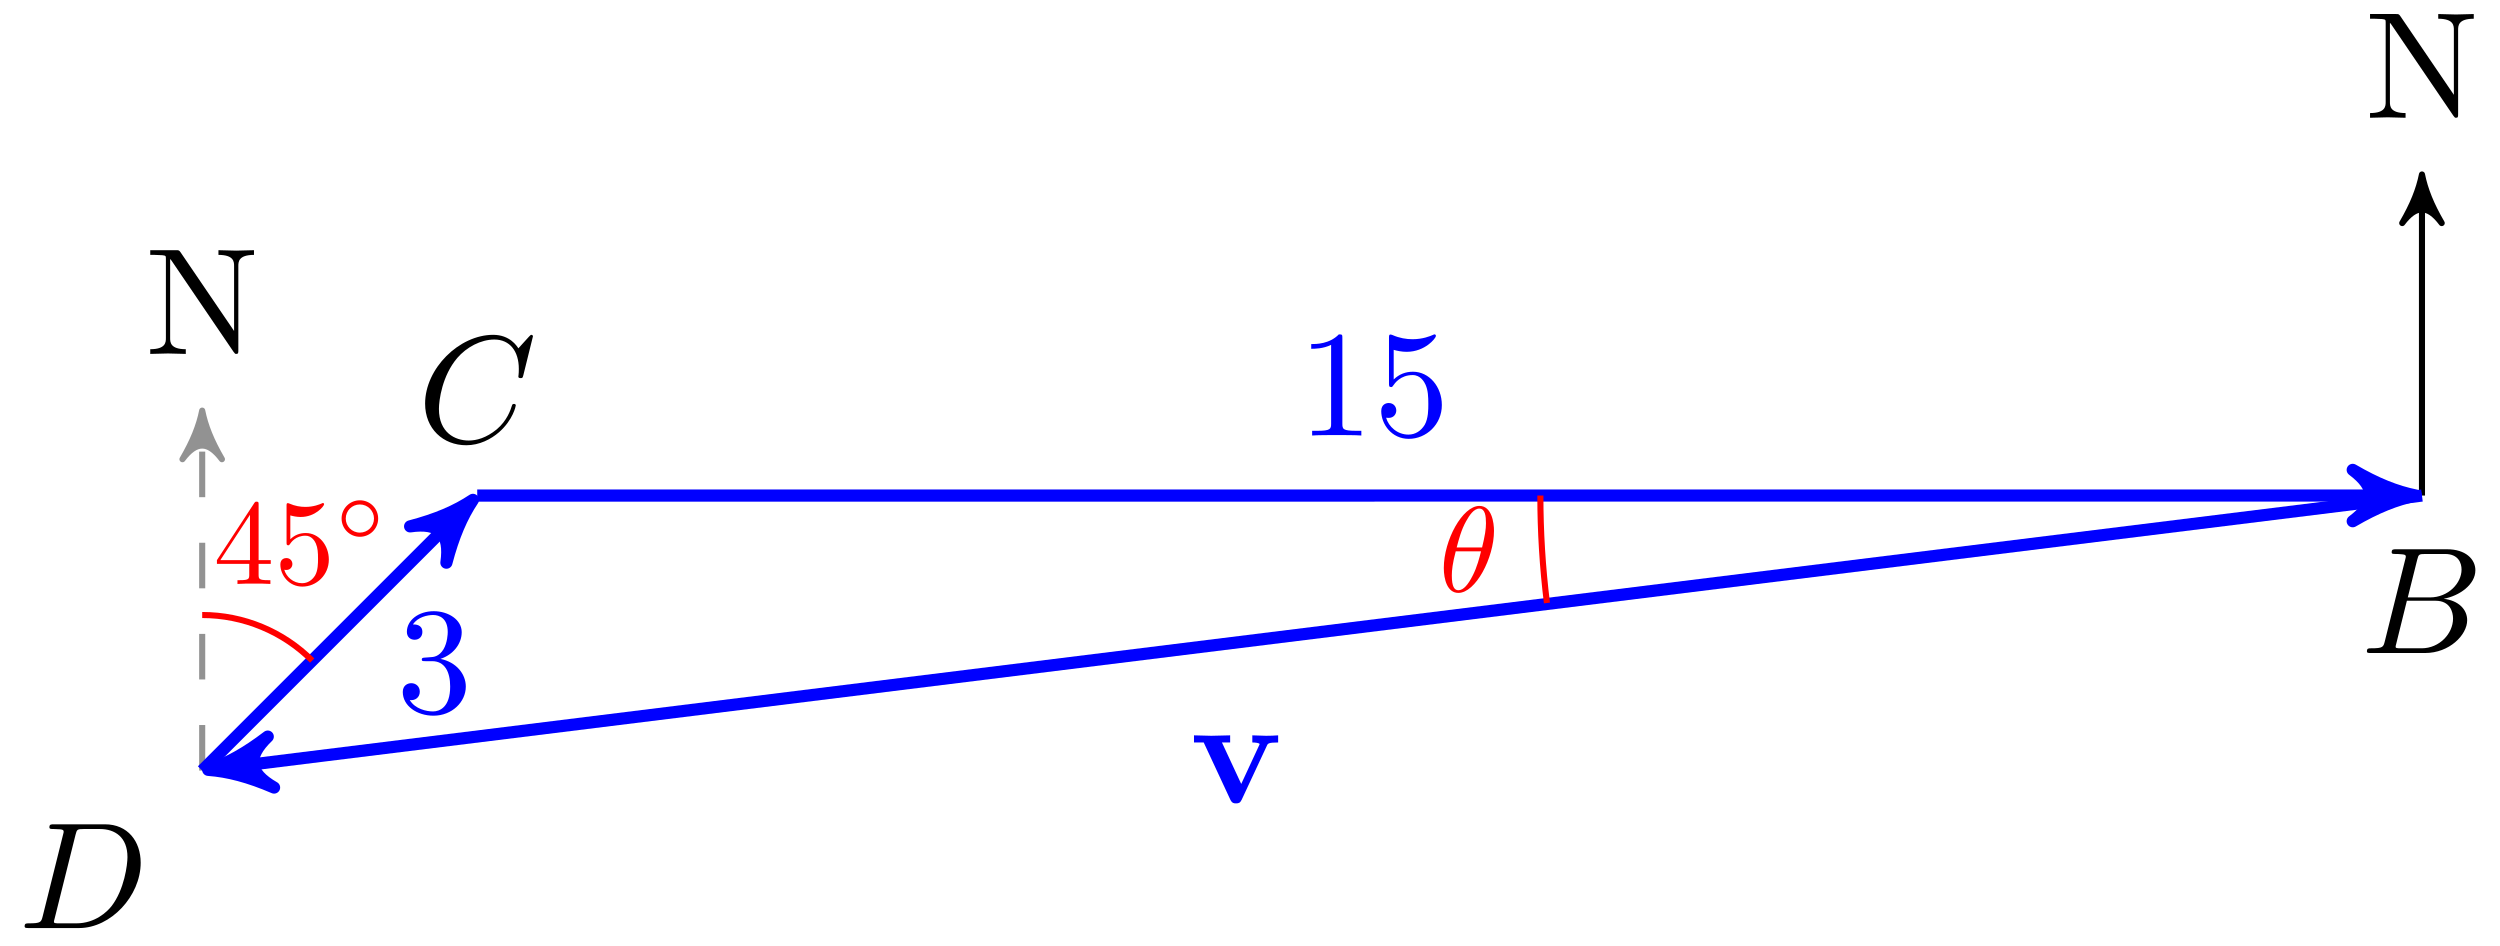
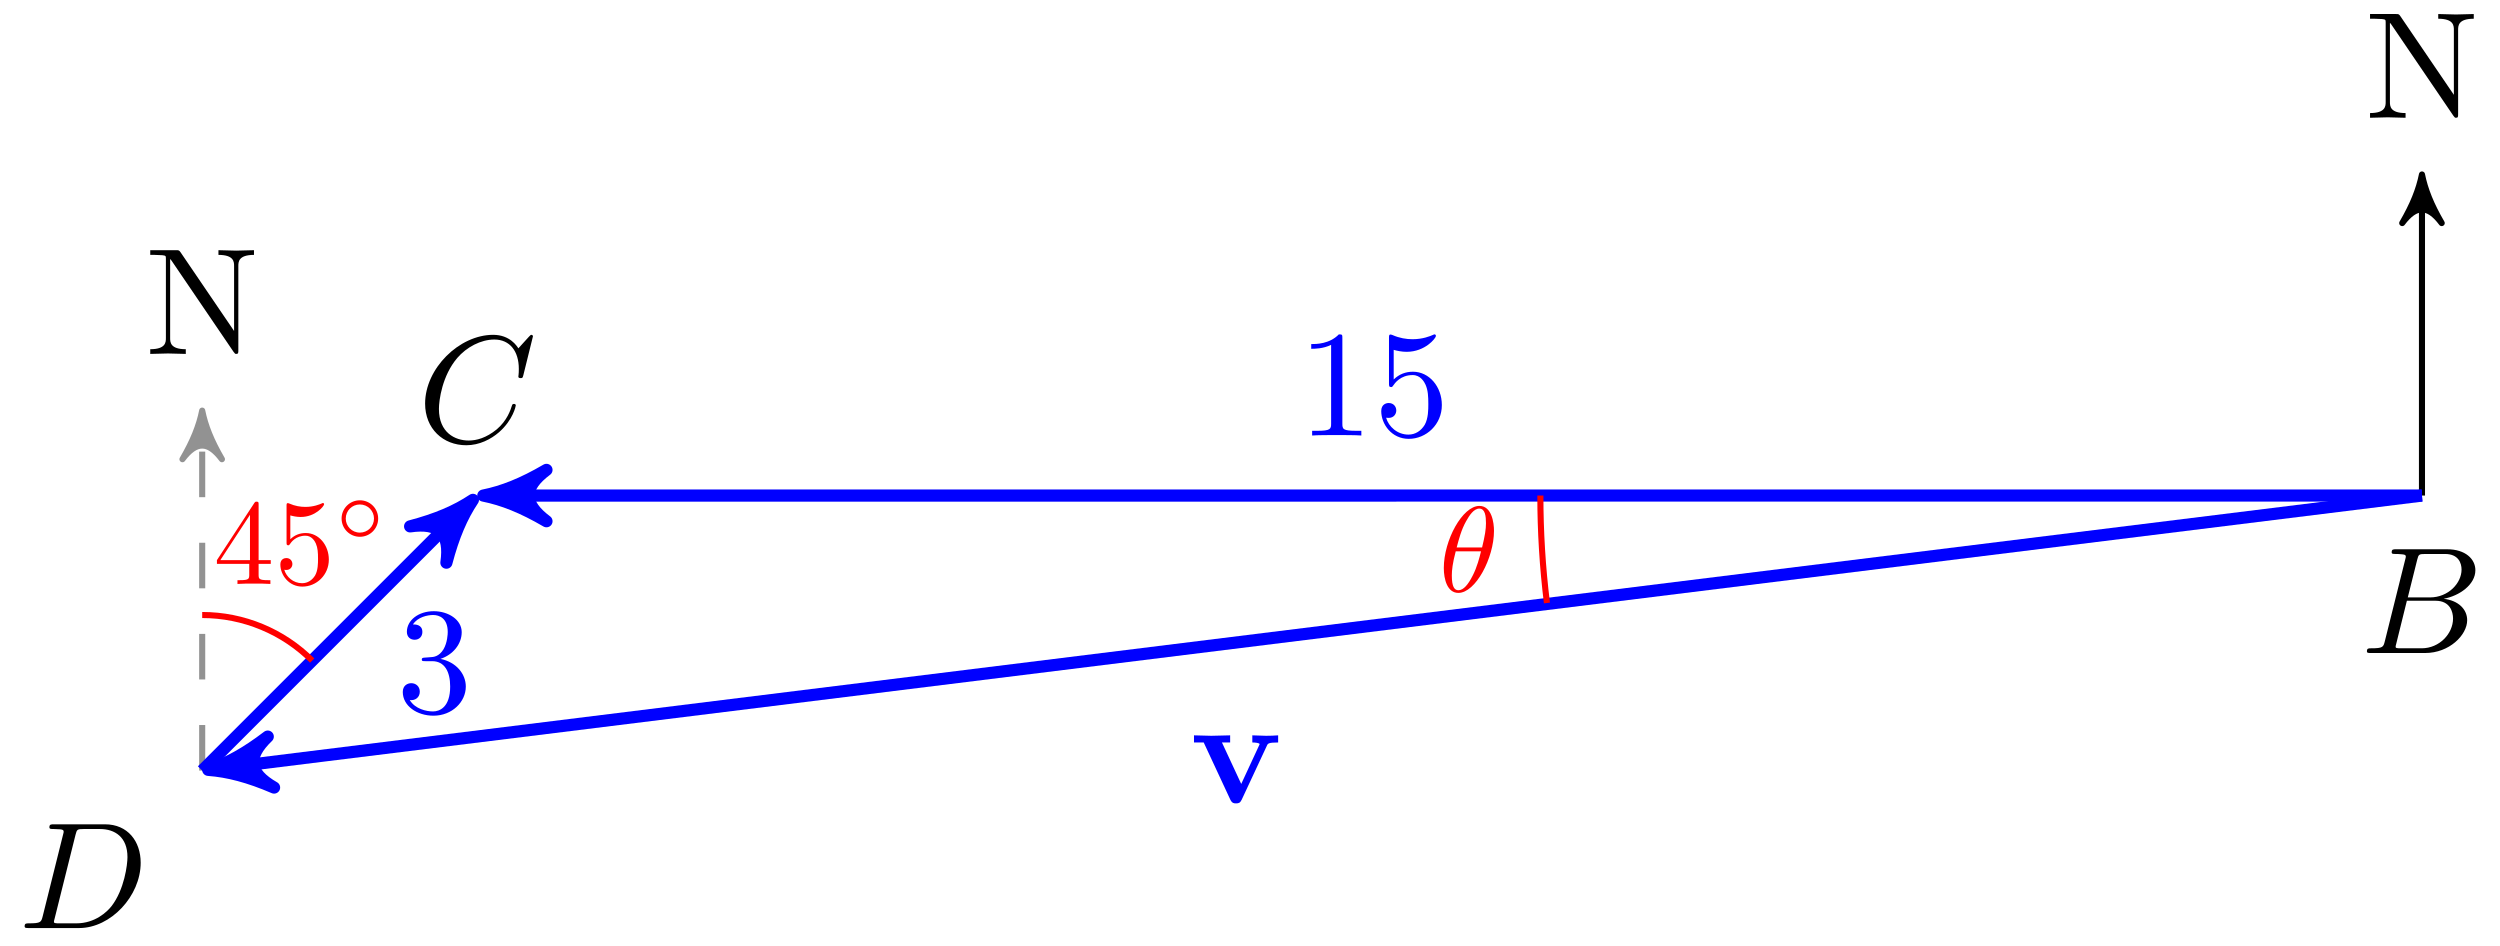
<svg xmlns="http://www.w3.org/2000/svg" xmlns:xlink="http://www.w3.org/1999/xlink" version="1.1" width="164" height="62" viewBox="0 0 164 62">
  <defs>
    <path id="font_1_76" d="M.716 .652V.683L.599 .68 .482 .683V.652C.585 .652 .585 .605 .585 .578V.151L.232 .67C.223 .682 .222 .683 .203 .683H.033V.652H.062C.077 .652 .097 .651 .112 .65 .135 .647 .136 .646 .136 .627V.105C.136 .078 .136 .031 .033 .031V0L.15 .003 .267 0V.031C.164 .031 .164 .078 .164 .105V.625C.169 .62 .17 .619 .174 .613L.582 .013C.591 .001 .592 0 .599 0 .613 0 .613 .007 .613 .026V.578C.613 .605 .613 .652 .716 .652Z" />
    <path id="font_1_106" d="M.457 .17C.457 .253 .394 .331 .29 .352 .372 .379 .43 .449 .43 .528 .43 .61 .342 .666 .246 .666 .145 .666 .069 .606 .069 .53 .069 .497 .091 .478 .12 .478 .151 .478 .171 .5 .171 .529 .171 .579 .124 .579 .109 .579 .14 .628 .206 .641 .242 .641 .283 .641 .338 .619 .338 .529 .338 .517 .336 .459 .31 .415 .28 .367 .246 .364 .221 .363 .213 .362 .189 .36 .182 .36 .174 .359 .167 .358 .167 .348 .167 .337 .174 .337 .191 .337H.235C.317 .337 .354 .269 .354 .17 .354 .034 .285 .006 .241 .006 .198 .006 .123 .022 .088 .081 .123 .076 .154 .098 .154 .136 .154 .172 .127 .192 .098 .192 .074 .192 .042 .178 .042 .134 .042 .043 .135-.022 .244-.022 .366-.022 .457 .068 .457 .17Z" />
    <path id="font_1_82" d="M.419 0V.031H.387C.297 .031 .294 .042 .294 .079V.64C.294 .664 .294 .666 .271 .666 .209 .602 .121 .602 .089 .602V.571C.109 .571 .168 .571 .22 .597V.079C.22 .043 .217 .031 .127 .031H.095V0C.13 .003 .217 .003 .257 .003 .297 .003 .384 .003 .419 0Z" />
    <path id="font_1_56" d="M.449 .201C.449 .32 .367 .42 .259 .42 .211 .42 .168 .404 .132 .369V.564C.152 .558 .185 .551 .217 .551 .34 .551 .41 .642 .41 .655 .41 .661 .407 .666 .4 .666 .4 .666 .397 .666 .392 .663 .372 .654 .323 .634 .256 .634 .216 .634 .17 .641 .123 .662 .115 .665 .111 .665 .111 .665 .101 .665 .101 .657 .101 .641V.345C.101 .327 .101 .319 .115 .319 .122 .319 .124 .322 .128 .328 .139 .344 .176 .398 .257 .398 .309 .398 .334 .352 .342 .334 .358 .297 .36 .257 .36 .207 .36 .172 .36 .112 .336 .07 .312 .031 .275 .006 .229 .006 .156 .006 .099 .058 .082 .117 .085 .117 .088 .116 .099 .116 .132 .116 .149 .141 .149 .165 .149 .189 .132 .214 .099 .214 .085 .214 .05 .207 .05 .161 .05 .074 .119-.022 .231-.022 .347-.022 .449 .073 .449 .2V.201Z" />
    <path id="font_2_112" d="M.58 .397V.444C.555 .442 .526 .441 .501 .441L.41 .444V.397C.429 .397 .458 .394 .458 .386 .458 .386 .458 .384 .453 .374L.337 .124 .21 .397H.264V.444L.14 .441 .026 .444V.397H.09L.265 .021C.277-.004 .29-.004 .303-.004 .32-.004 .33-.001 .34 .02L.506 .376C.512 .39 .516 .397 .58 .397Z" />
    <path id="font_3_1" d="M.294 .165V.078C.294 .042 .292 .031 .218 .031H.197V0C.238 .003 .29 .003 .332 .003 .374 .003 .427 .003 .468 0V.031H.447C.373 .031 .371 .042 .371 .078V.165H.471V.196H.371V.651C.371 .671 .371 .677 .355 .677 .346 .677 .343 .677 .335 .665L.028 .196V.165H.294M.3 .196H.056L.3 .569V.196Z" />
    <path id="font_3_2" d="M.449 .2C.449 .319 .367 .419 .259 .419 .211 .419 .168 .403 .132 .368V.564C.152 .558 .185 .551 .217 .551 .34 .551 .41 .642 .41 .655 .41 .661 .407 .666 .4 .666 .399 .666 .397 .666 .392 .663 .372 .654 .323 .634 .256 .634 .216 .634 .17 .641 .123 .662 .115 .665 .113 .665 .111 .665 .101 .665 .101 .657 .101 .641V.344C.101 .326 .101 .318 .115 .318 .122 .318 .124 .321 .128 .327 .139 .343 .176 .397 .257 .397 .309 .397 .334 .351 .342 .333 .358 .296 .36 .257 .36 .207 .36 .172 .36 .112 .336 .07 .312 .031 .275 .006 .229 .006 .156 .006 .099 .058 .082 .117 .085 .116 .088 .115 .099 .115 .132 .115 .149 .14 .149 .164 .149 .188 .132 .213 .099 .213 .085 .213 .05 .206 .05 .16 .05 .074 .119-.022 .231-.022 .347-.022 .449 .073 .449 .2Z" />
    <path id="font_4_1" d="M.507 .25C.507 .371 .41 .465 .292 .465 .172 .465 .077 .368 .077 .251 .077 .13 .174 .036 .292 .036 .412 .036 .507 .133 .507 .25M.292 .085C.198 .085 .126 .161 .126 .25 .126 .343 .2 .416 .292 .416 .386 .416 .458 .34 .458 .251 .458 .158 .384 .085 .292 .085Z" />
    <path id="font_5_1" d="M.455 .5C.455 .566 .437 .705 .335 .705 .196 .705 .042 .423 .042 .194 .042 .1 .071-.011 .162-.011 .303-.011 .455 .276 .455 .5M.148 .363C.165 .427 .185 .507 .225 .578 .252 .627 .289 .683 .334 .683 .383 .683 .389 .619 .389 .562 .389 .513 .381 .462 .357 .363H.148M.348 .331C.337 .285 .316 .2 .278 .128 .243 .06 .205 .011 .162 .011 .129 .011 .108 .04 .108 .133 .108 .175 .114 .233 .14 .331H.348Z" />
    <path id="font_5_4" d="M.159 .078C.149 .039 .147 .031 .068 .031 .051 .031 .04 .031 .04 .012 .04 0 .049 0 .068 0H.399C.607 0 .804 .211 .804 .43 .804 .571 .719 .683 .569 .683H.233C.214 .683 .203 .683 .203 .664 .203 .652 .212 .652 .232 .652 .245 .652 .263 .651 .275 .65 .291 .648 .297 .645 .297 .634 .297 .63 .296 .627 .293 .615L.159 .078M.375 .614C.384 .649 .386 .652 .429 .652H.536C.634 .652 .717 .599 .717 .467 .717 .418 .697 .254 .612 .144 .583 .107 .504 .031 .381 .031H.268C.254 .031 .252 .031 .246 .032 .236 .033 .233 .034 .233 .042 .233 .045 .233 .047 .238 .065L.375 .614Z" />
    <path id="font_5_3" d="M.76 .695C.76 .698 .758 .705 .749 .705 .746 .705 .745 .704 .734 .693L.664 .616C.655 .63 .609 .705 .498 .705 .275 .705 .05 .484 .05 .252 .05 .087 .168-.022 .321-.022 .408-.022 .484 .018 .537 .064 .63 .146 .647 .237 .647 .24 .647 .25 .637 .25 .635 .25 .629 .25 .624 .248 .622 .24 .613 .211 .59 .14 .521 .082 .452 .026 .389 .009 .337 .009 .247 .009 .141 .061 .141 .217 .141 .274 .162 .436 .262 .553 .323 .624 .417 .674 .506 .674 .608 .674 .667 .597 .667 .481 .667 .441 .664 .44 .664 .43 .664 .42 .675 .42 .679 .42 .692 .42 .692 .422 .697 .44L.76 .695Z" />
    <path id="font_5_2" d="M.16 .078C.15 .039 .148 .031 .069 .031 .052 .031 .042 .031 .042 .011 .042 0 .051 0 .069 0H.426C.584 0 .702 .118 .702 .216 .702 .288 .644 .346 .547 .357 .651 .376 .756 .45 .756 .545 .756 .619 .69 .683 .57 .683H.234C.215 .683 .205 .683 .205 .663 .205 .652 .214 .652 .233 .652 .235 .652 .254 .652 .271 .65 .289 .648 .298 .647 .298 .634 .298 .63 .297 .627 .294 .615L.16 .078M.311 .366 .373 .614C.382 .649 .384 .652 .427 .652H.556C.644 .652 .665 .593 .665 .549 .665 .461 .579 .366 .457 .366H.311M.266 .031C.252 .031 .25 .031 .244 .032 .234 .033 .231 .034 .231 .042 .231 .045 .231 .047 .236 .065L.305 .344H.494C.59 .344 .609 .27 .609 .227 .609 .128 .52 .031 .402 .031H.266Z" />
  </defs>
  <path transform="matrix(1.00008,0,0,-1.0001,13.26386,50.55085)" stroke-width=".399" stroke-linecap="butt" stroke-dasharray="2.989,2.989" stroke-miterlimit="10" stroke-linejoin="miter" fill="none" stroke="#929292" d="M0 0V22.815" />
  <path transform="matrix(0,-1.0001,-1.00008,-0,13.26386,27.73327)" d="M.797 0C-.199 .199-1.196 .598-2.391 1.295-1.196 .399-1.196-.399-2.391-1.295-1.196-.598-.199-.199 .797 0Z" fill="#929292" />
  <path transform="matrix(0,-1.0001,-1.00008,-0,13.26386,27.73327)" stroke-width=".399" stroke-linecap="butt" stroke-linejoin="round" fill="none" stroke="#929292" d="M.797 0C-.199 .199-1.196 .598-2.391 1.295-1.196 .399-1.196-.399-2.391-1.295-1.196-.598-.199-.199 .797 0Z" />
  <use data-text="N" xlink:href="#font_1_76" transform="matrix(9.963397,0,0,-9.963596,9.527565,23.21712)" />
  <path transform="matrix(1.00008,0,0,-1.0001,13.26386,50.55085)" stroke-width=".399" stroke-linecap="butt" stroke-miterlimit="10" stroke-linejoin="miter" fill="none" stroke="#000000" d="M145.606 18.041V38.305" />
  <path transform="matrix(0,-1.0001,-1.00008,-0,158.8811,12.2422)" d="M.797 0C-.199 .199-1.196 .598-2.391 1.295-1.196 .399-1.196-.399-2.391-1.295-1.196-.598-.199-.199 .797 0Z" />
  <path transform="matrix(0,-1.0001,-1.00008,-0,158.8811,12.2422)" stroke-width=".399" stroke-linecap="butt" stroke-linejoin="round" fill="none" stroke="#000000" d="M.797 0C-.199 .199-1.196 .598-2.391 1.295-1.196 .399-1.196-.399-2.391-1.295-1.196-.598-.199-.199 .797 0Z" />
  <use data-text="N" xlink:href="#font_1_76" transform="matrix(9.963397,0,0,-9.963596,155.1452,7.725571)" />
  <path transform="matrix(1.00008,0,0,-1.0001,13.26386,50.55085)" stroke-width=".797" stroke-linecap="butt" stroke-miterlimit="10" stroke-linejoin="miter" fill="none" stroke="#0000ff" d="M0 0 17.026 17.026" />
  <path transform="matrix(.7071566,-.7071707,-.7071566,-.7071707,30.29119,33.52319)" d="M1.036 0C-.259 .259-1.554 .777-3.108 1.684-1.554 .518-1.554-.518-3.108-1.684-1.554-.777-.259-.259 1.036 0Z" fill="#0000ff" />
  <path transform="matrix(.7071566,-.7071707,-.7071566,-.7071707,30.29119,33.52319)" stroke-width=".797" stroke-linecap="butt" stroke-linejoin="round" fill="none" stroke="#0000ff" d="M1.036 0C-.259 .259-1.554 .777-3.108 1.684-1.554 .518-1.554-.518-3.108-1.684-1.554-.777-.259-.259 1.036 0Z" />
  <use data-text="3" xlink:href="#font_1_106" transform="matrix(9.963397,0,0,-9.963596,26.00388,46.73047)" fill="#0000ff" />
-   <path transform="matrix(1.00008,0,0,-1.0001,13.26386,50.55085)" stroke-width=".797" stroke-linecap="butt" stroke-miterlimit="10" stroke-linejoin="miter" fill="none" stroke="#0000ff" d="M18.04 18.04 144.171 18.041" />
-   <path transform="matrix(1.00008,0,0,-1.0001,157.4463,32.50828)" d="M1.036 0C-.259 .259-1.554 .777-3.108 1.684-1.554 .518-1.554-.518-3.108-1.684-1.554-.777-.259-.259 1.036 0Z" fill="#0000ff" />
-   <path transform="matrix(1.00008,0,0,-1.0001,157.4463,32.50828)" stroke-width=".797" stroke-linecap="butt" stroke-linejoin="round" fill="none" stroke="#0000ff" d="M1.036 0C-.259 .259-1.554 .777-3.108 1.684-1.554 .518-1.554-.518-3.108-1.684-1.554-.777-.259-.259 1.036 0Z" />
+   <path transform="matrix(1.00008,0,0,-1.0001,13.26386,50.55085)" stroke-width=".797" stroke-linecap="butt" stroke-miterlimit="10" stroke-linejoin="miter" fill="none" stroke="#0000ff" d="M145.606 18.041 19.475 18.04" />
+   <path transform="matrix(-1.00008,-0,0,1.0001,32.74041,32.50868)" d="M1.036 0C-.259 .259-1.554 .777-3.108 1.684-1.554 .518-1.554-.518-3.108-1.684-1.554-.777-.259-.259 1.036 0Z" fill="#0000ff" />
+   <path transform="matrix(-1.00008,-0,0,1.0001,32.74041,32.50868)" stroke-width=".797" stroke-linecap="butt" stroke-linejoin="round" fill="none" stroke="#0000ff" d="M1.036 0C-.259 .259-1.554 .777-3.108 1.684-1.554 .518-1.554-.518-3.108-1.684-1.554-.777-.259-.259 1.036 0Z" />
  <use data-text="1" xlink:href="#font_1_82" transform="matrix(9.963397,0,0,-9.963596,85.12961,28.56966)" fill="#0000ff" />
  <use data-text="5" xlink:href="#font_1_56" transform="matrix(9.963397,0,0,-9.963596,90.11131,28.56966)" fill="#0000ff" />
  <path transform="matrix(1.00008,0,0,-1.0001,13.26386,50.55085)" stroke-width=".797" stroke-linecap="butt" stroke-miterlimit="10" stroke-linejoin="miter" fill="none" stroke="#0000ff" d="M145.606 18.041 1.424 .176" />
  <path transform="matrix(-.9924694,.1229723,.1229698,.9924892,14.68767,50.37446)" d="M1.036 0C-.259 .259-1.554 .777-3.108 1.684-1.554 .518-1.554-.518-3.108-1.684-1.554-.777-.259-.259 1.036 0Z" fill="#0000ff" />
  <path transform="matrix(-.9924694,.1229723,.1229698,.9924892,14.68767,50.37446)" stroke-width=".797" stroke-linecap="butt" stroke-linejoin="round" fill="none" stroke="#0000ff" d="M1.036 0C-.259 .259-1.554 .777-3.108 1.684-1.554 .518-1.554-.518-3.108-1.684-1.554-.777-.259-.259 1.036 0Z" />
  <use data-text="v" xlink:href="#font_2_112" transform="matrix(9.963397,0,0,-9.963596,78.06704,52.66206)" fill="#0000ff" />
  <path transform="matrix(1.00008,0,0,-1.0001,13.26386,50.55085)" stroke-width=".399" stroke-linecap="butt" stroke-miterlimit="10" stroke-linejoin="miter" fill="none" stroke="#ff0000" d="M0 10.205C2.706 10.205 5.303 9.129 7.216 7.216" />
  <use data-text="4" xlink:href="#font_3_1" transform="matrix(7.970718,0,0,-7.970877,14.00752,38.30623)" fill="#ff0000" />
  <use data-text="5" xlink:href="#font_3_2" transform="matrix(7.970718,0,0,-7.970877,17.99288,38.30623)" fill="#ff0000" />
  <use data-text="◦" xlink:href="#font_4_1" transform="matrix(5.579487,0,0,-5.579598,21.97856,35.41394)" fill="#ff0000" />
  <path transform="matrix(1.00008,0,0,-1.0001,13.26386,50.55085)" stroke-width=".399" stroke-linecap="butt" stroke-miterlimit="10" stroke-linejoin="miter" fill="none" stroke="#ff0000" d="M87.777 18.041C87.777 15.687 87.921 13.329 88.208 10.993" />
  <use data-text="θ" xlink:href="#font_5_1" transform="matrix(7.970718,0,0,-7.970877,94.37895,38.80728)" fill="#ff0000" />
  <use data-text="D" xlink:href="#font_5_4" transform="matrix(9.963397,0,0,-9.963596,1.217903,60.87989)" />
  <use data-text="C" xlink:href="#font_5_3" transform="matrix(9.963397,0,0,-9.963596,27.38899,28.9887)" />
  <use data-text="B" xlink:href="#font_5_2" transform="matrix(9.963397,0,0,-9.963596,154.8522,42.83708)" />
</svg>
